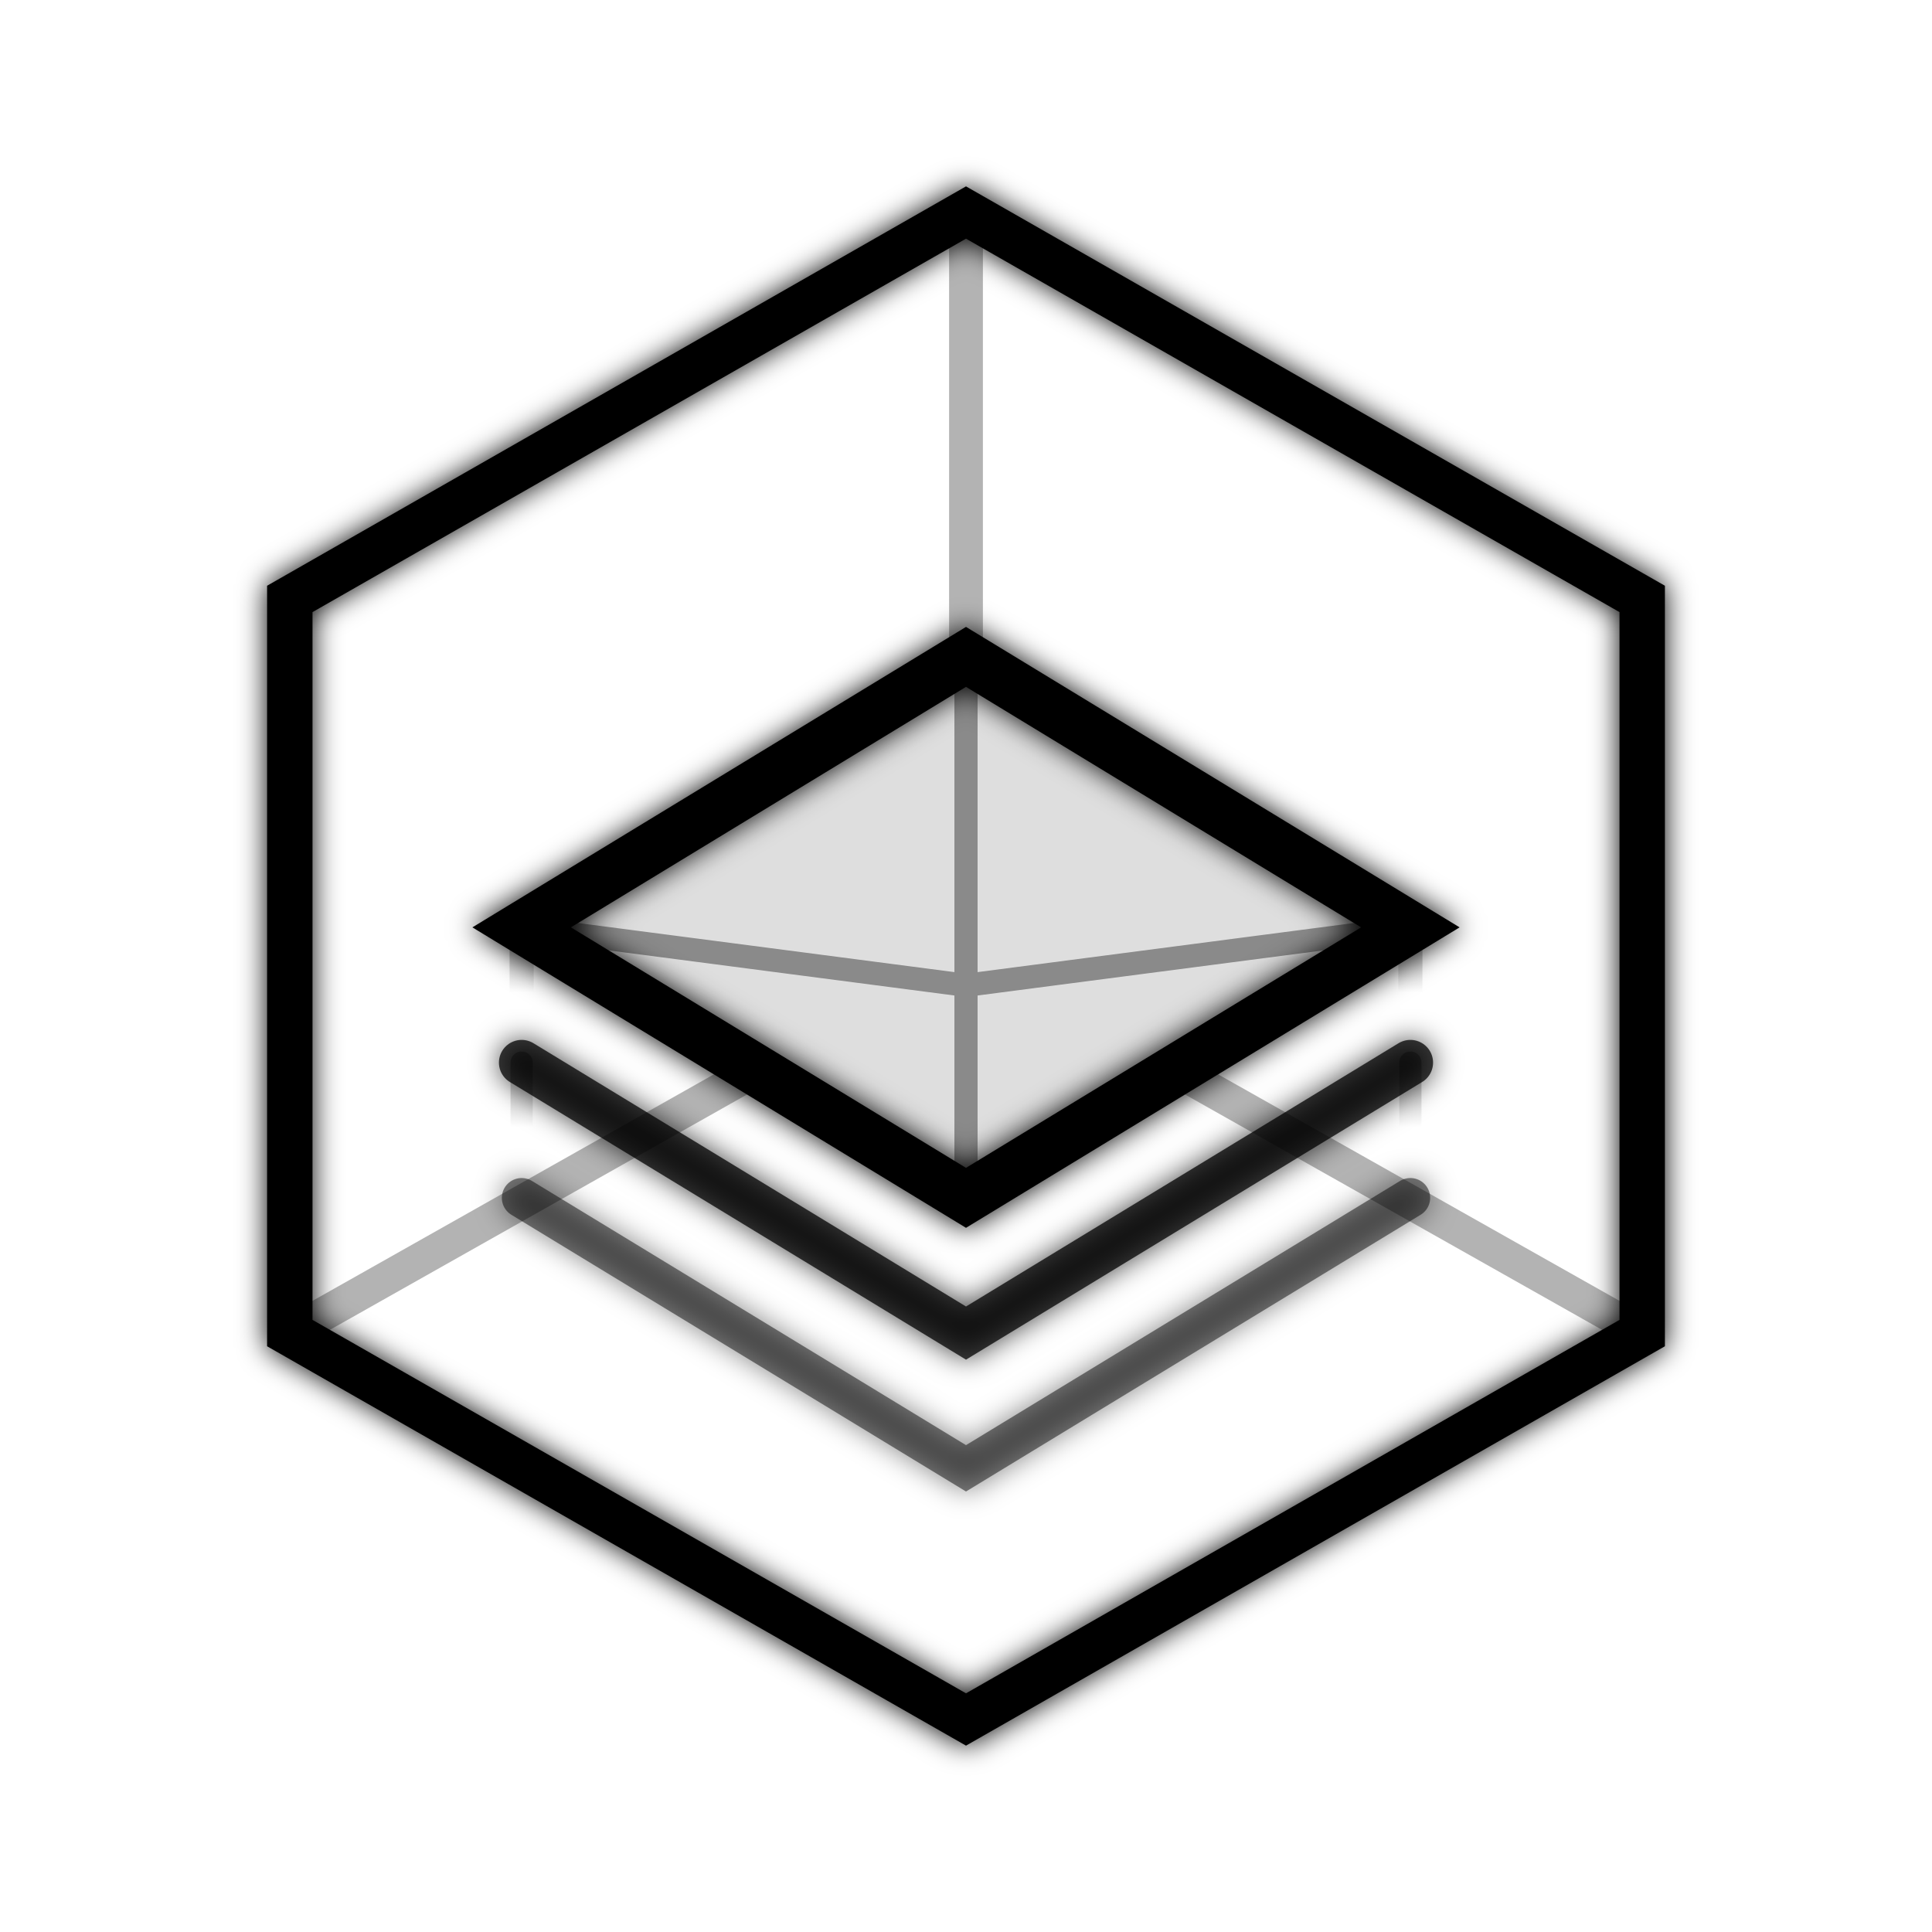
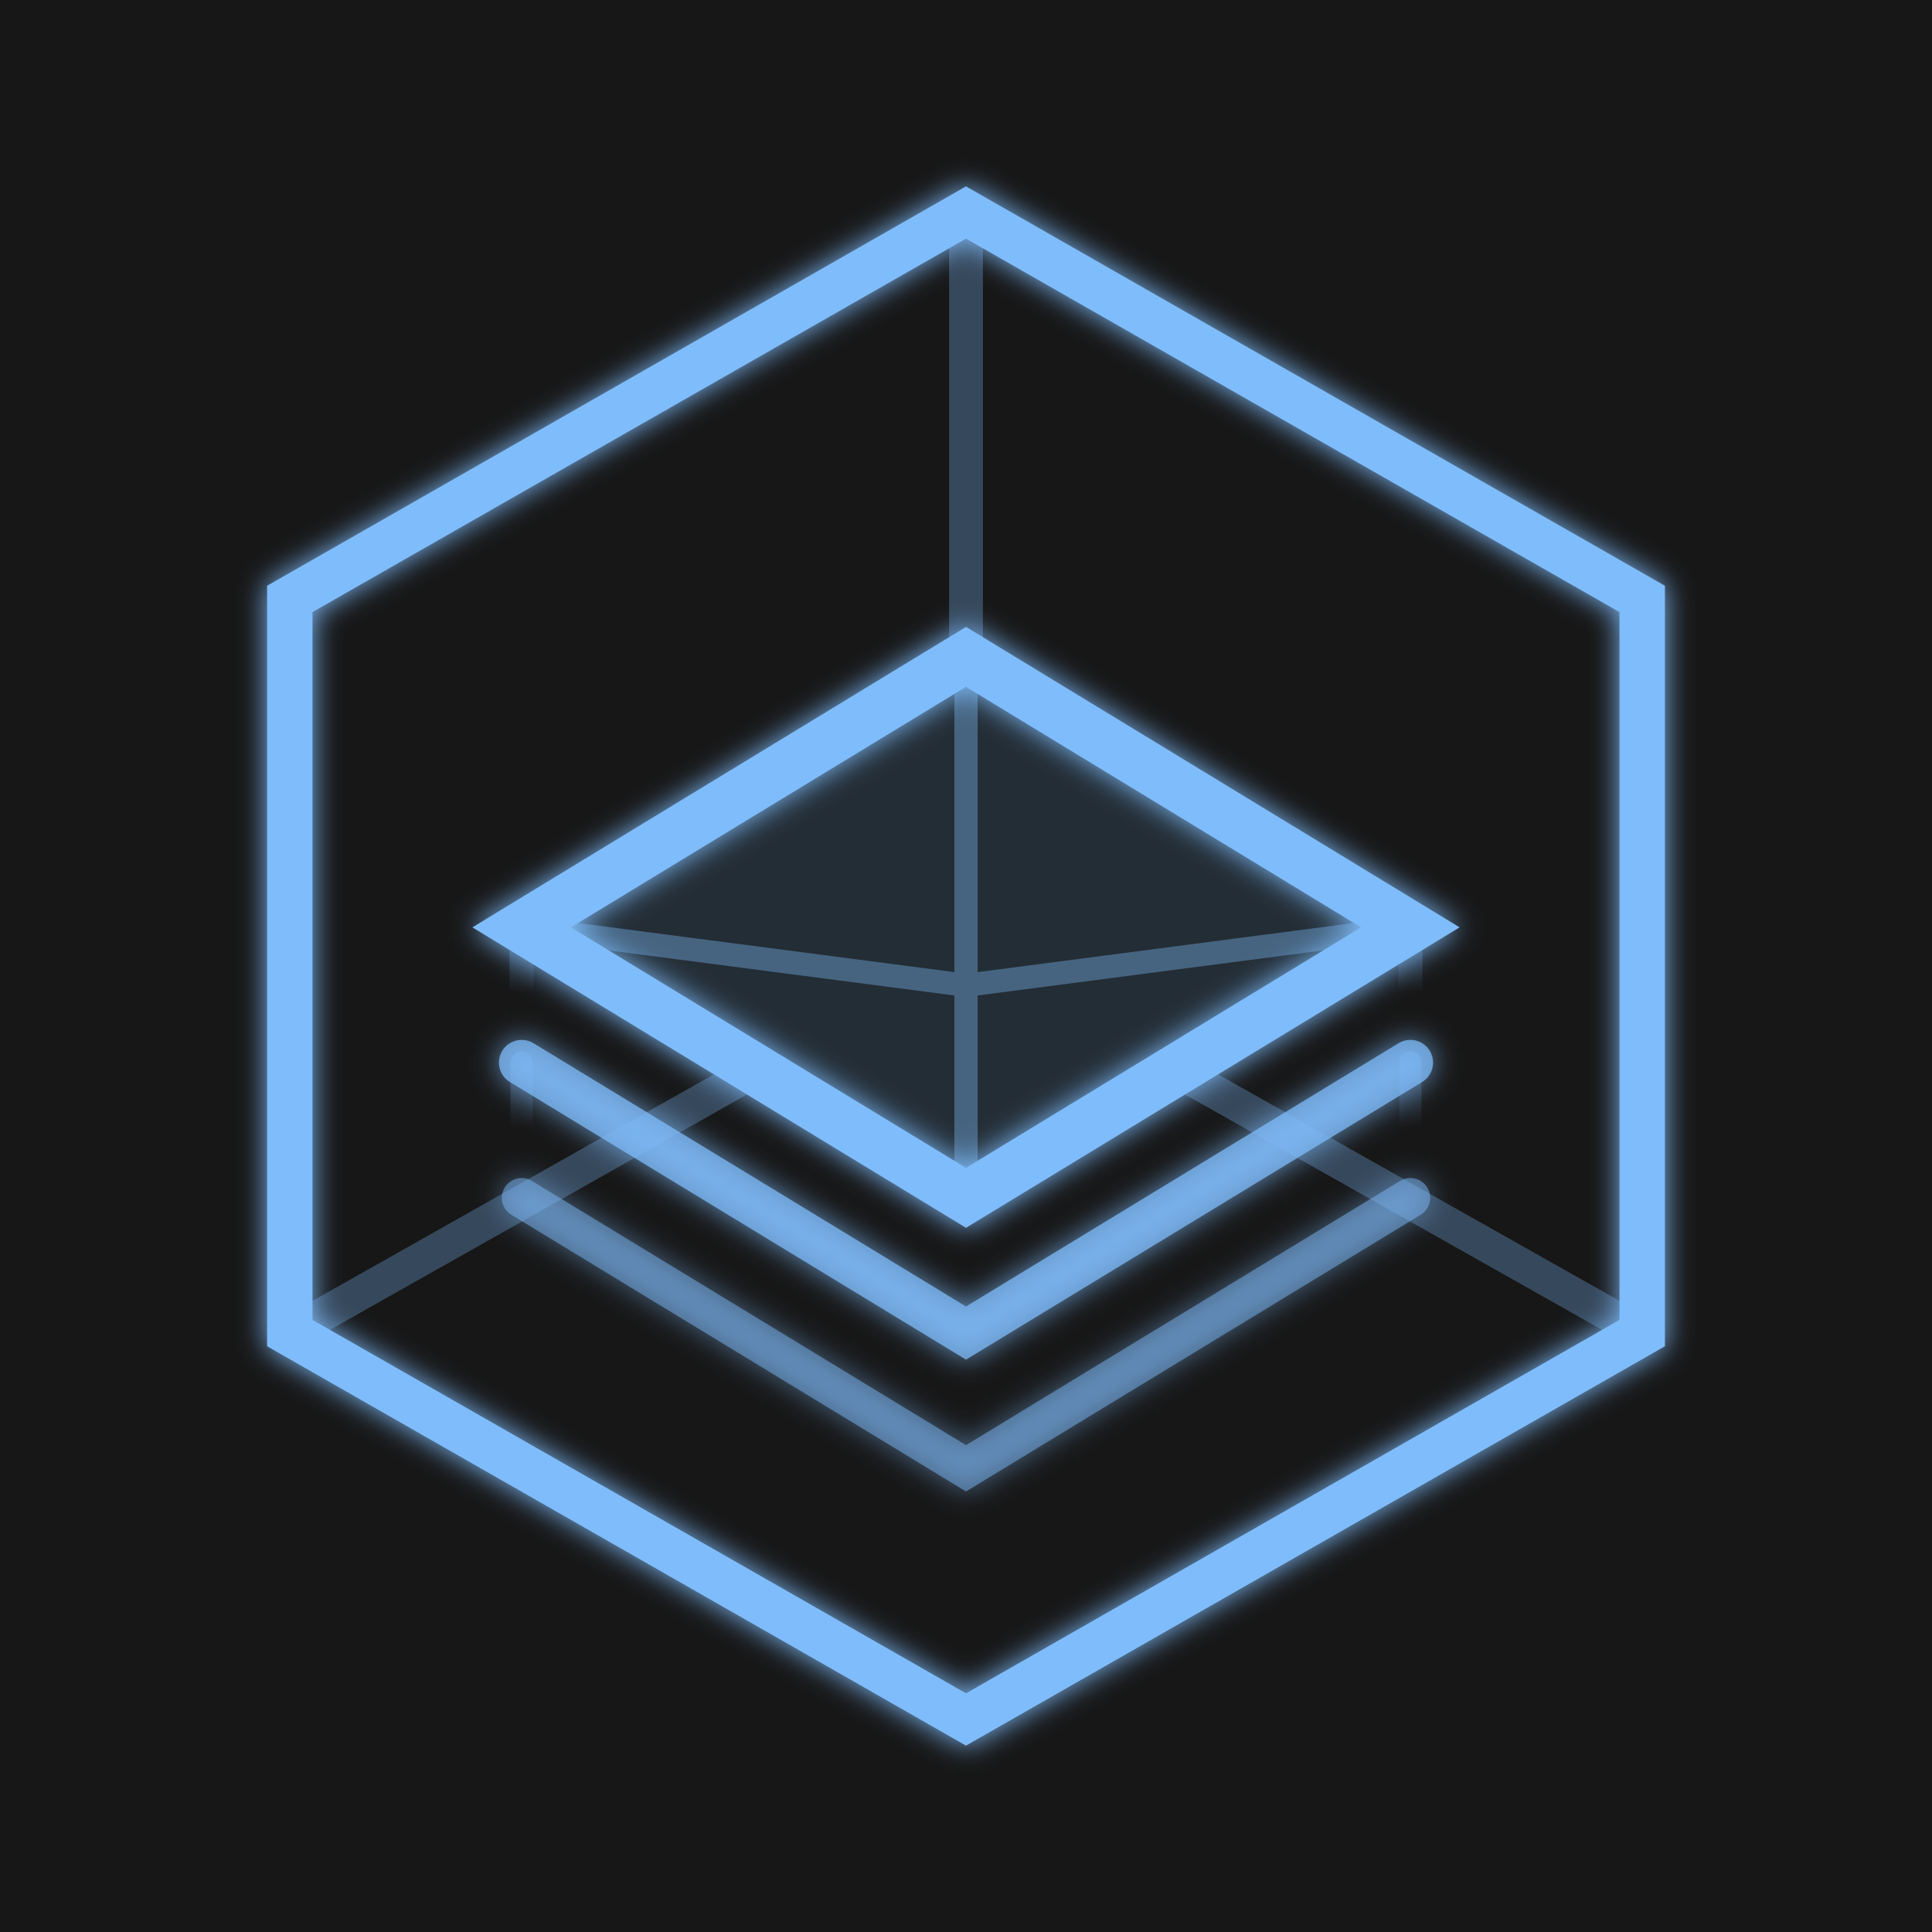
- <svg xmlns="http://www.w3.org/2000/svg" class="stateforge-mark" viewBox="0 0 100 100" fill="none" role="img" aria-labelledby="stateforge-current-title stateforge-current-desc" shape-rendering="geometricPrecision">
+ <svg xmlns="http://www.w3.org/2000/svg" class="stateforge-mark" viewBox="0 0 100 100" fill="none" color="#7FBCFB" role="img" aria-labelledby="stateforge-dark-title stateforge-dark-desc" shape-rendering="geometricPrecision">
  <style>.stateforge-mark path{vector-effect:non-scaling-stroke}</style>
+   <rect width="100" height="100" fill="#171717" />
  <defs>
-     <filter id="sf-current-glow" x="-35%" y="-35%" width="170%" height="170%">
+     <filter id="sf-dark-glow" x="-35%" y="-35%" width="170%" height="170%">
      <feGaussianBlur in="SourceGraphic" stdDeviation=".72" result="soft-glow" />
      <feMerge>
        <feMergeNode in="soft-glow" />
        <feMergeNode in="SourceGraphic" />
      </feMerge>
    </filter>
-     <linearGradient id="sf-current-upper-fall" gradientUnits="userSpaceOnUse" x1="27" y1="48" x2="27" y2="55">
+     <linearGradient id="sf-dark-upper-fall" gradientUnits="userSpaceOnUse" x1="27" y1="48" x2="27" y2="55">
      <stop offset="0" stop-color="currentColor" stop-opacity=".4" />
      <stop offset=".48" stop-color="currentColor" stop-opacity="0" />
      <stop offset="1" stop-color="currentColor" stop-opacity="0" />
    </linearGradient>
-     <linearGradient id="sf-current-lower-fall" gradientUnits="userSpaceOnUse" x1="27" y1="55" x2="27" y2="62">
+     <linearGradient id="sf-dark-lower-fall" gradientUnits="userSpaceOnUse" x1="27" y1="55" x2="27" y2="62">
      <stop offset="0" stop-color="currentColor" stop-opacity=".32" />
      <stop offset=".48" stop-color="currentColor" stop-opacity="0" />
      <stop offset="1" stop-color="currentColor" stop-opacity="0" />
    </linearGradient>
  </defs>
-   <path d="M50 11 85 31v38L50 89 15 69V31Z" stroke="currentColor" stroke-width="2.35" stroke-linecap="round" stroke-linejoin="miter" filter="url(#sf-current-glow)" />
+   <path d="M50 11 85 31v38L50 89 15 69V31Z" stroke="currentColor" stroke-width="2.35" stroke-linecap="round" stroke-linejoin="miter" filter="url(#sf-dark-glow)" />
  <path d="M50 11v23M15 69l24.1-13.6M85 69 60.9 55.4" stroke="currentColor" stroke-width="1.75" stroke-linecap="round" stroke-linejoin="miter" opacity=".3" />
-   <path d="M27 48v7M73 48v7" stroke="url(#sf-current-upper-fall)" stroke-width="1.25" stroke-linecap="round" />
-   <path d="M27 55v7M73 55v7" stroke="url(#sf-current-lower-fall)" stroke-width="1.15" stroke-linecap="round" />
-   <g filter="url(#sf-current-glow)">
+   <path d="M27 48v7M73 48v7" stroke="url(#sf-dark-upper-fall)" stroke-width="1.25" stroke-linecap="round" />
+   <path d="M27 55v7M73 55v7" stroke="url(#sf-dark-lower-fall)" stroke-width="1.15" stroke-linecap="round" />
+   <g filter="url(#sf-dark-glow)">
    <path d="m50 34 23 14-23 14-23-14Z" fill="currentColor" fill-opacity=".07" stroke="currentColor" stroke-width="2.65" stroke-linecap="round" stroke-linejoin="miter" />
    <path d="m27 55 23 14 23-14" stroke="currentColor" stroke-width="2.35" stroke-linecap="round" stroke-linejoin="miter" opacity=".74" />
    <path d="m27 62 23 14 23-14" stroke="currentColor" stroke-width="2.05" stroke-linecap="round" stroke-linejoin="miter" opacity=".48" />
  </g>
  <path d="M50 34v28M27 48l23 3 23-3" stroke="currentColor" stroke-width="1.2" stroke-linecap="round" stroke-linejoin="round" opacity=".38" />
</svg>
